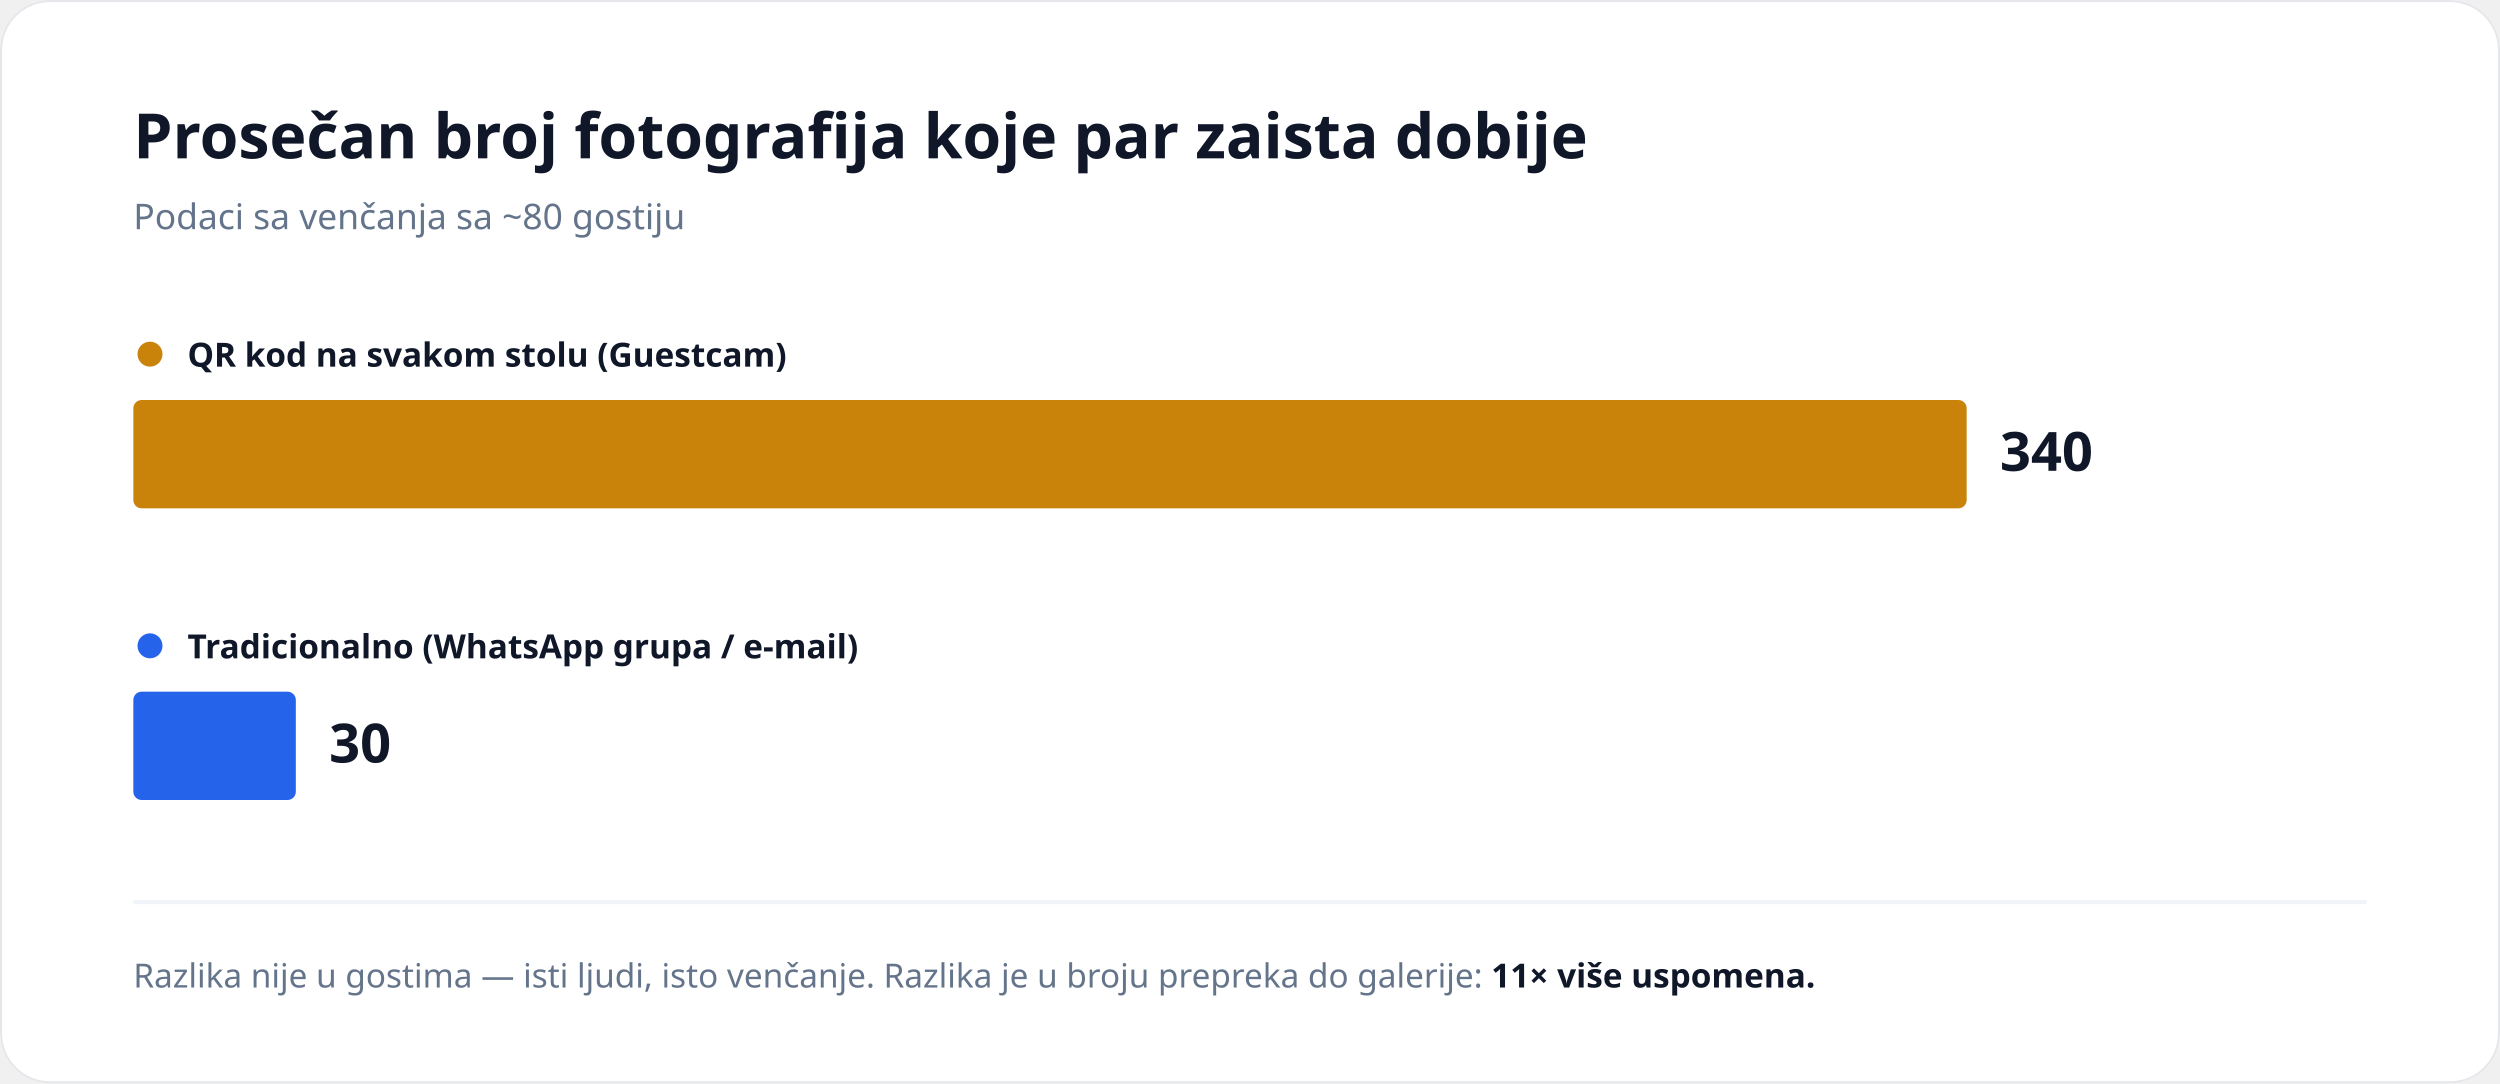
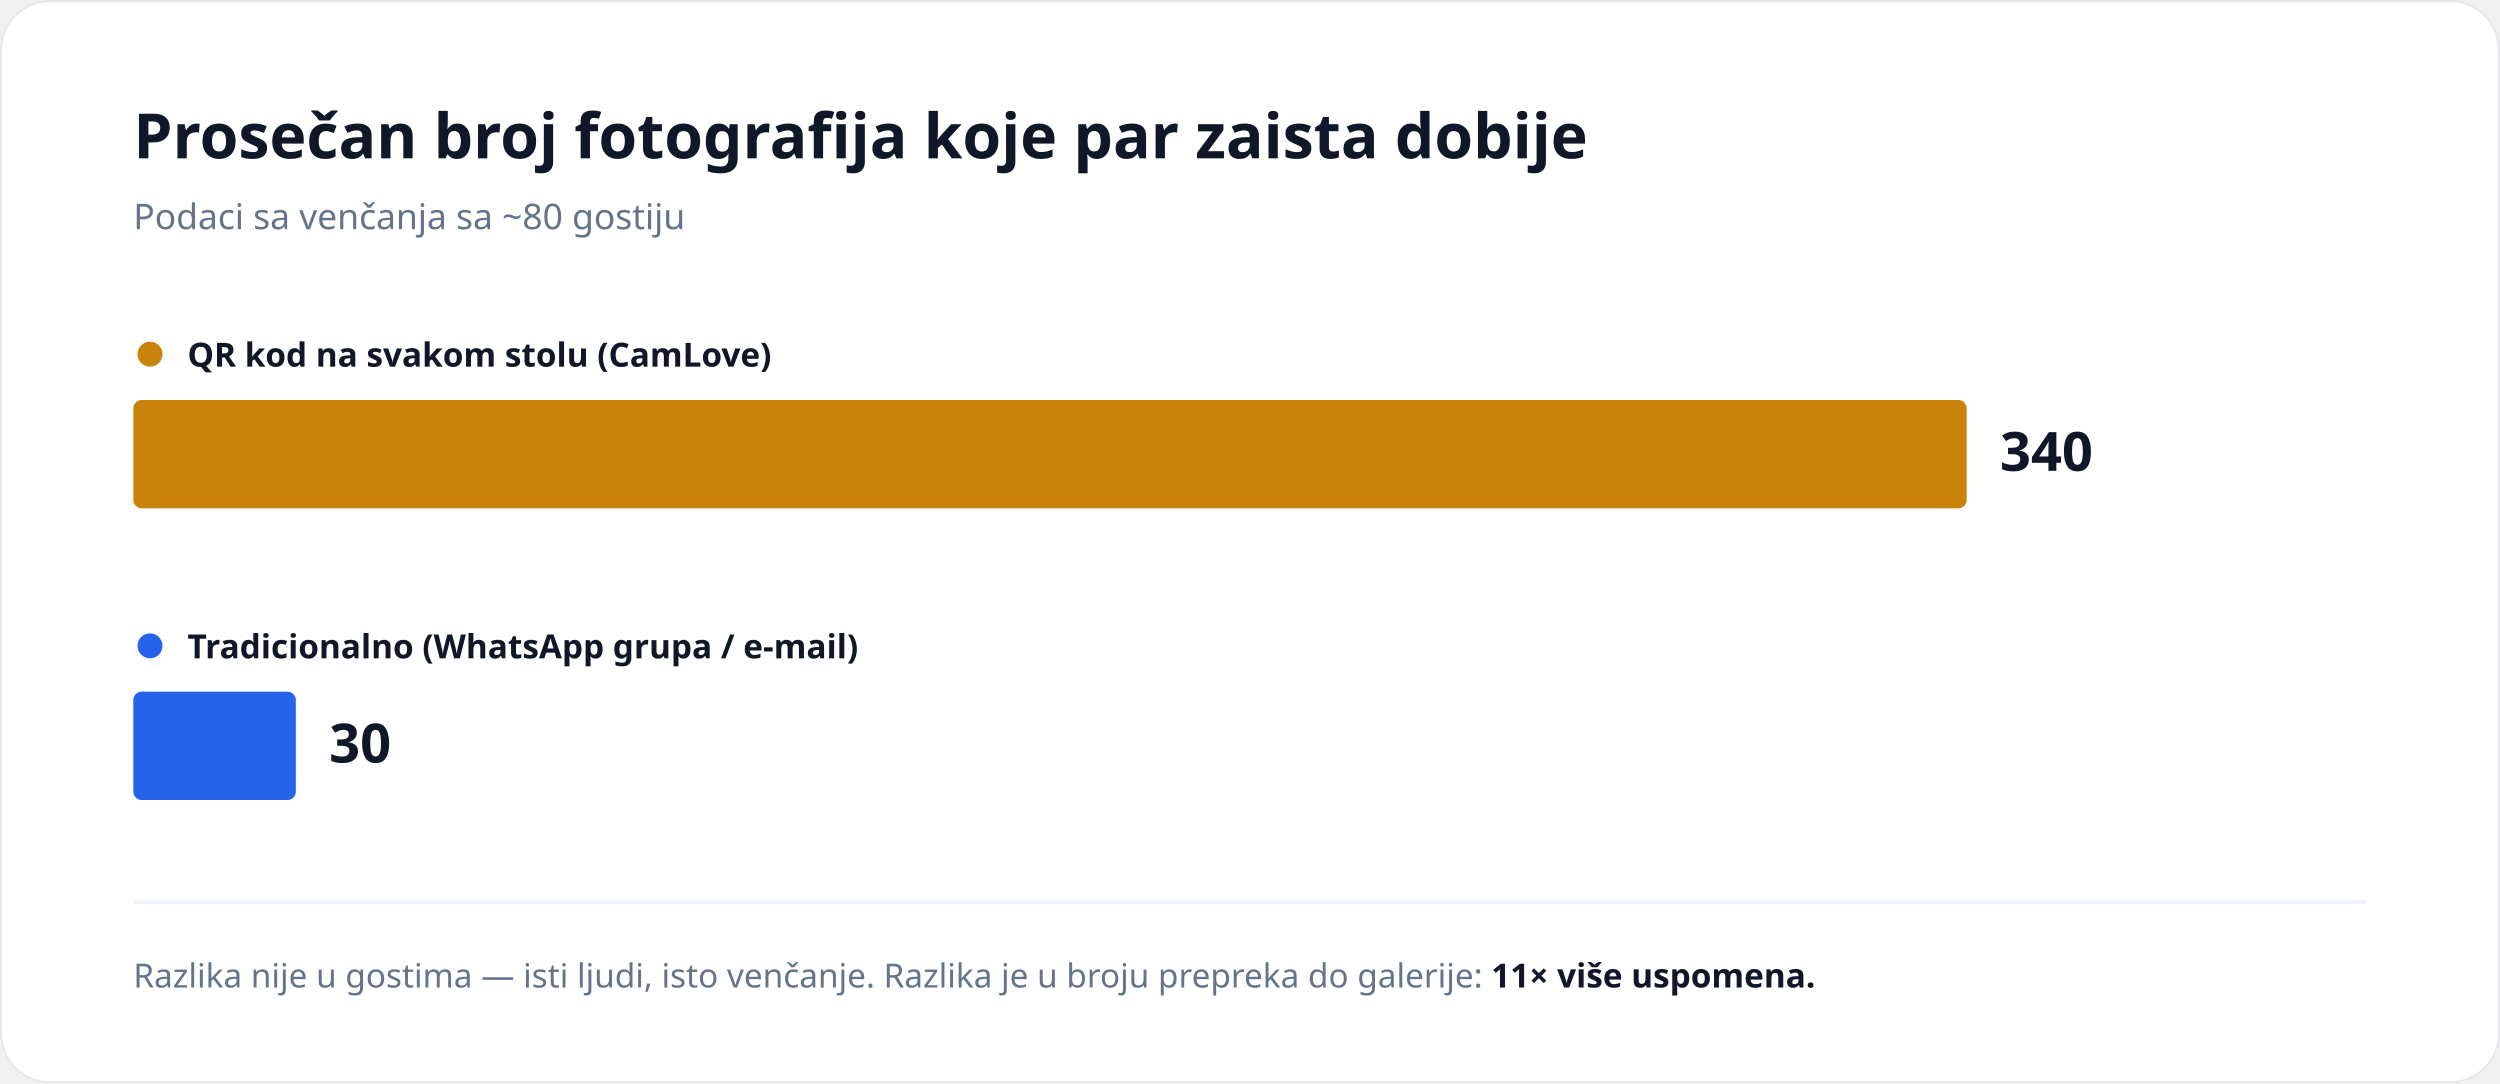
<svg xmlns="http://www.w3.org/2000/svg" viewBox="0 0 1200 520" font-family="'DM Sans','Segoe UI',system-ui,sans-serif">
  <rect width="1200" height="520" rx="24" fill="#FFFFFF" />
  <rect x="0.5" y="0.5" width="1199" height="519" rx="23.5" fill="none" stroke="#E5E7EB" />
  <text x="64" y="76" font-size="30" font-weight="800" fill="#0F1729">Prosečan broj fotografija koje par zaista dobije</text>
  <text x="64" y="110" font-size="17" fill="#64748B">Podaci sa venčanja sa ~80 gostiju</text>
  <circle cx="72" cy="170" r="6" fill="#C9820A" />
-   <text x="90" y="176" font-size="16" font-weight="700" fill="#0F1729">QR kod na svakom stolu (Guestcam)</text>
+   <text x="90" y="176" font-size="16" font-weight="700" fill="#0F1729">QR kod na svakom stolu (CamLove)</text>
  <rect x="64" y="192" width="880" height="52" rx="4" fill="#C9820A" />
  <text x="960" y="226" font-size="26" font-weight="800" fill="#0F1729">340</text>
  <circle cx="72" cy="310" r="6" fill="#2563EB" />
  <text x="90" y="316" font-size="16" font-weight="700" fill="#0F1729">Tradicionalno (WhatsApp grupa / e-mail)</text>
  <rect x="64" y="332" width="78" height="52" rx="4" fill="#2563EB" />
  <text x="158" y="366" font-size="26" font-weight="800" fill="#0F1729">30</text>
  <rect x="64" y="432" width="1072" height="2" fill="#F1F5F9" />
  <text x="64" y="474" font-size="16" fill="#64748B">Razlika nije u gostima — isti ljudi, isto venčanje. Razlika je u broju prepreka do galerije: <tspan font-weight="800" fill="#0F1729">11× više uspomena.</tspan>
  </text>
</svg>
